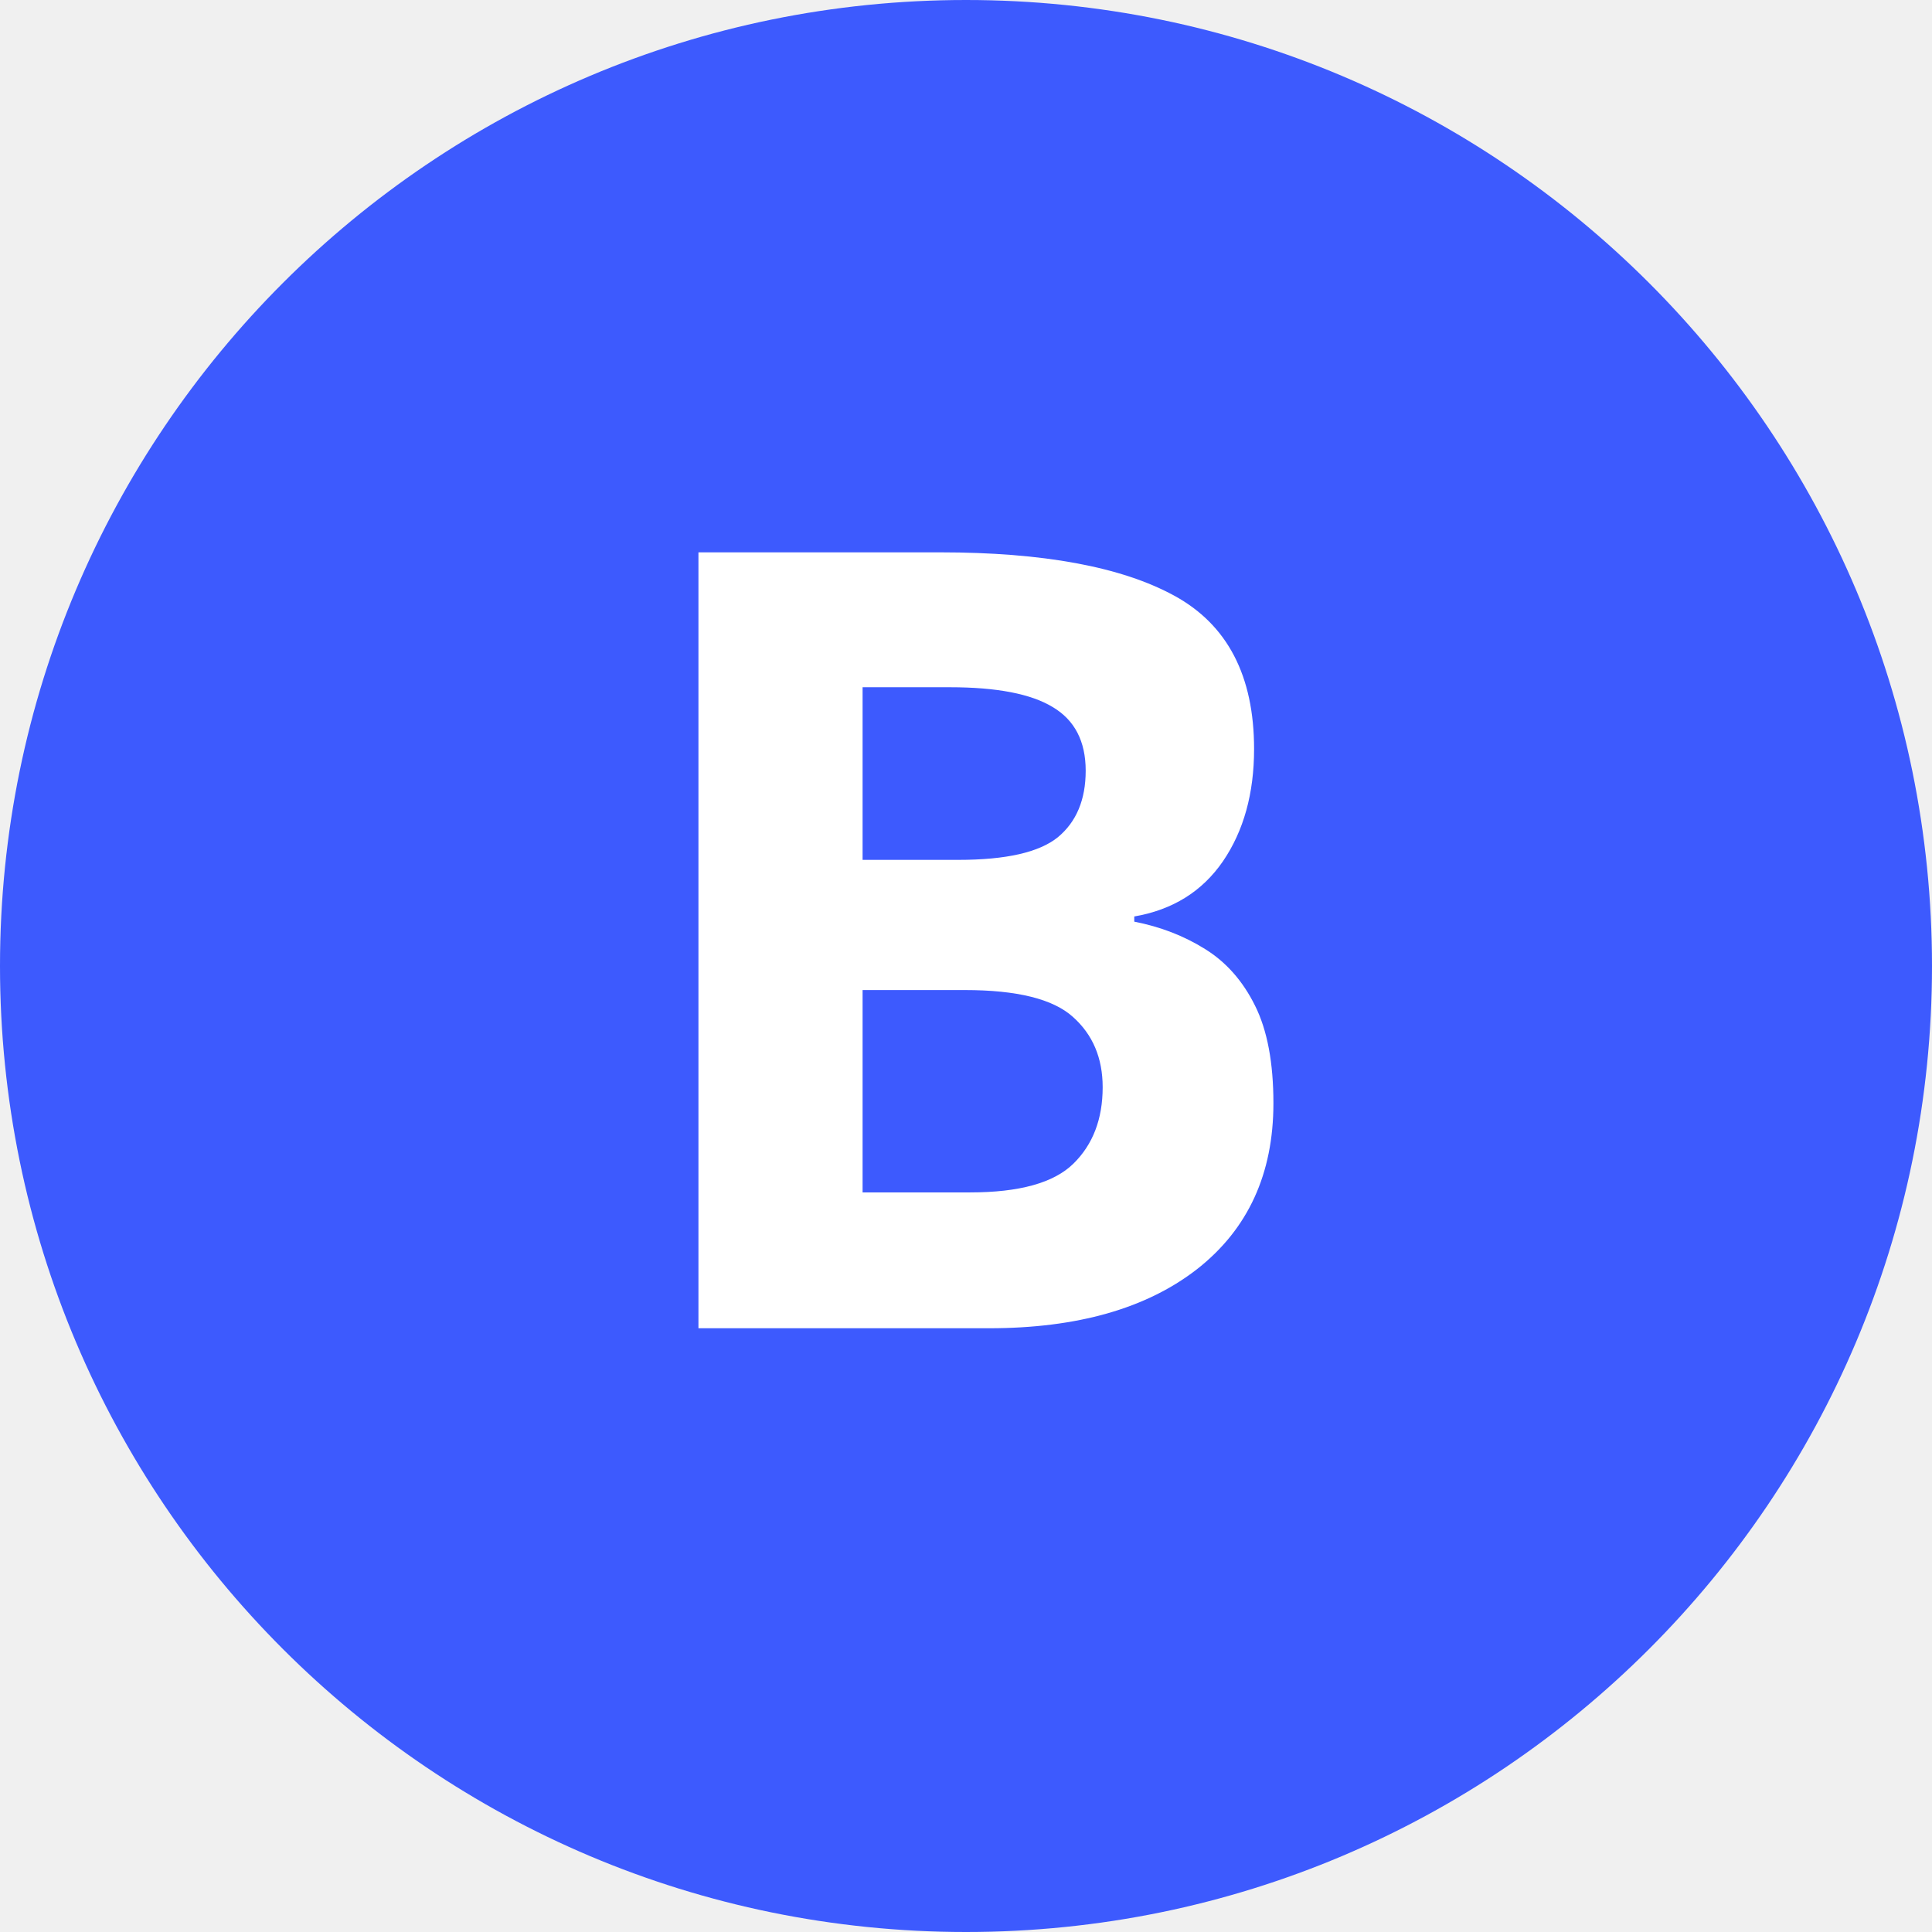
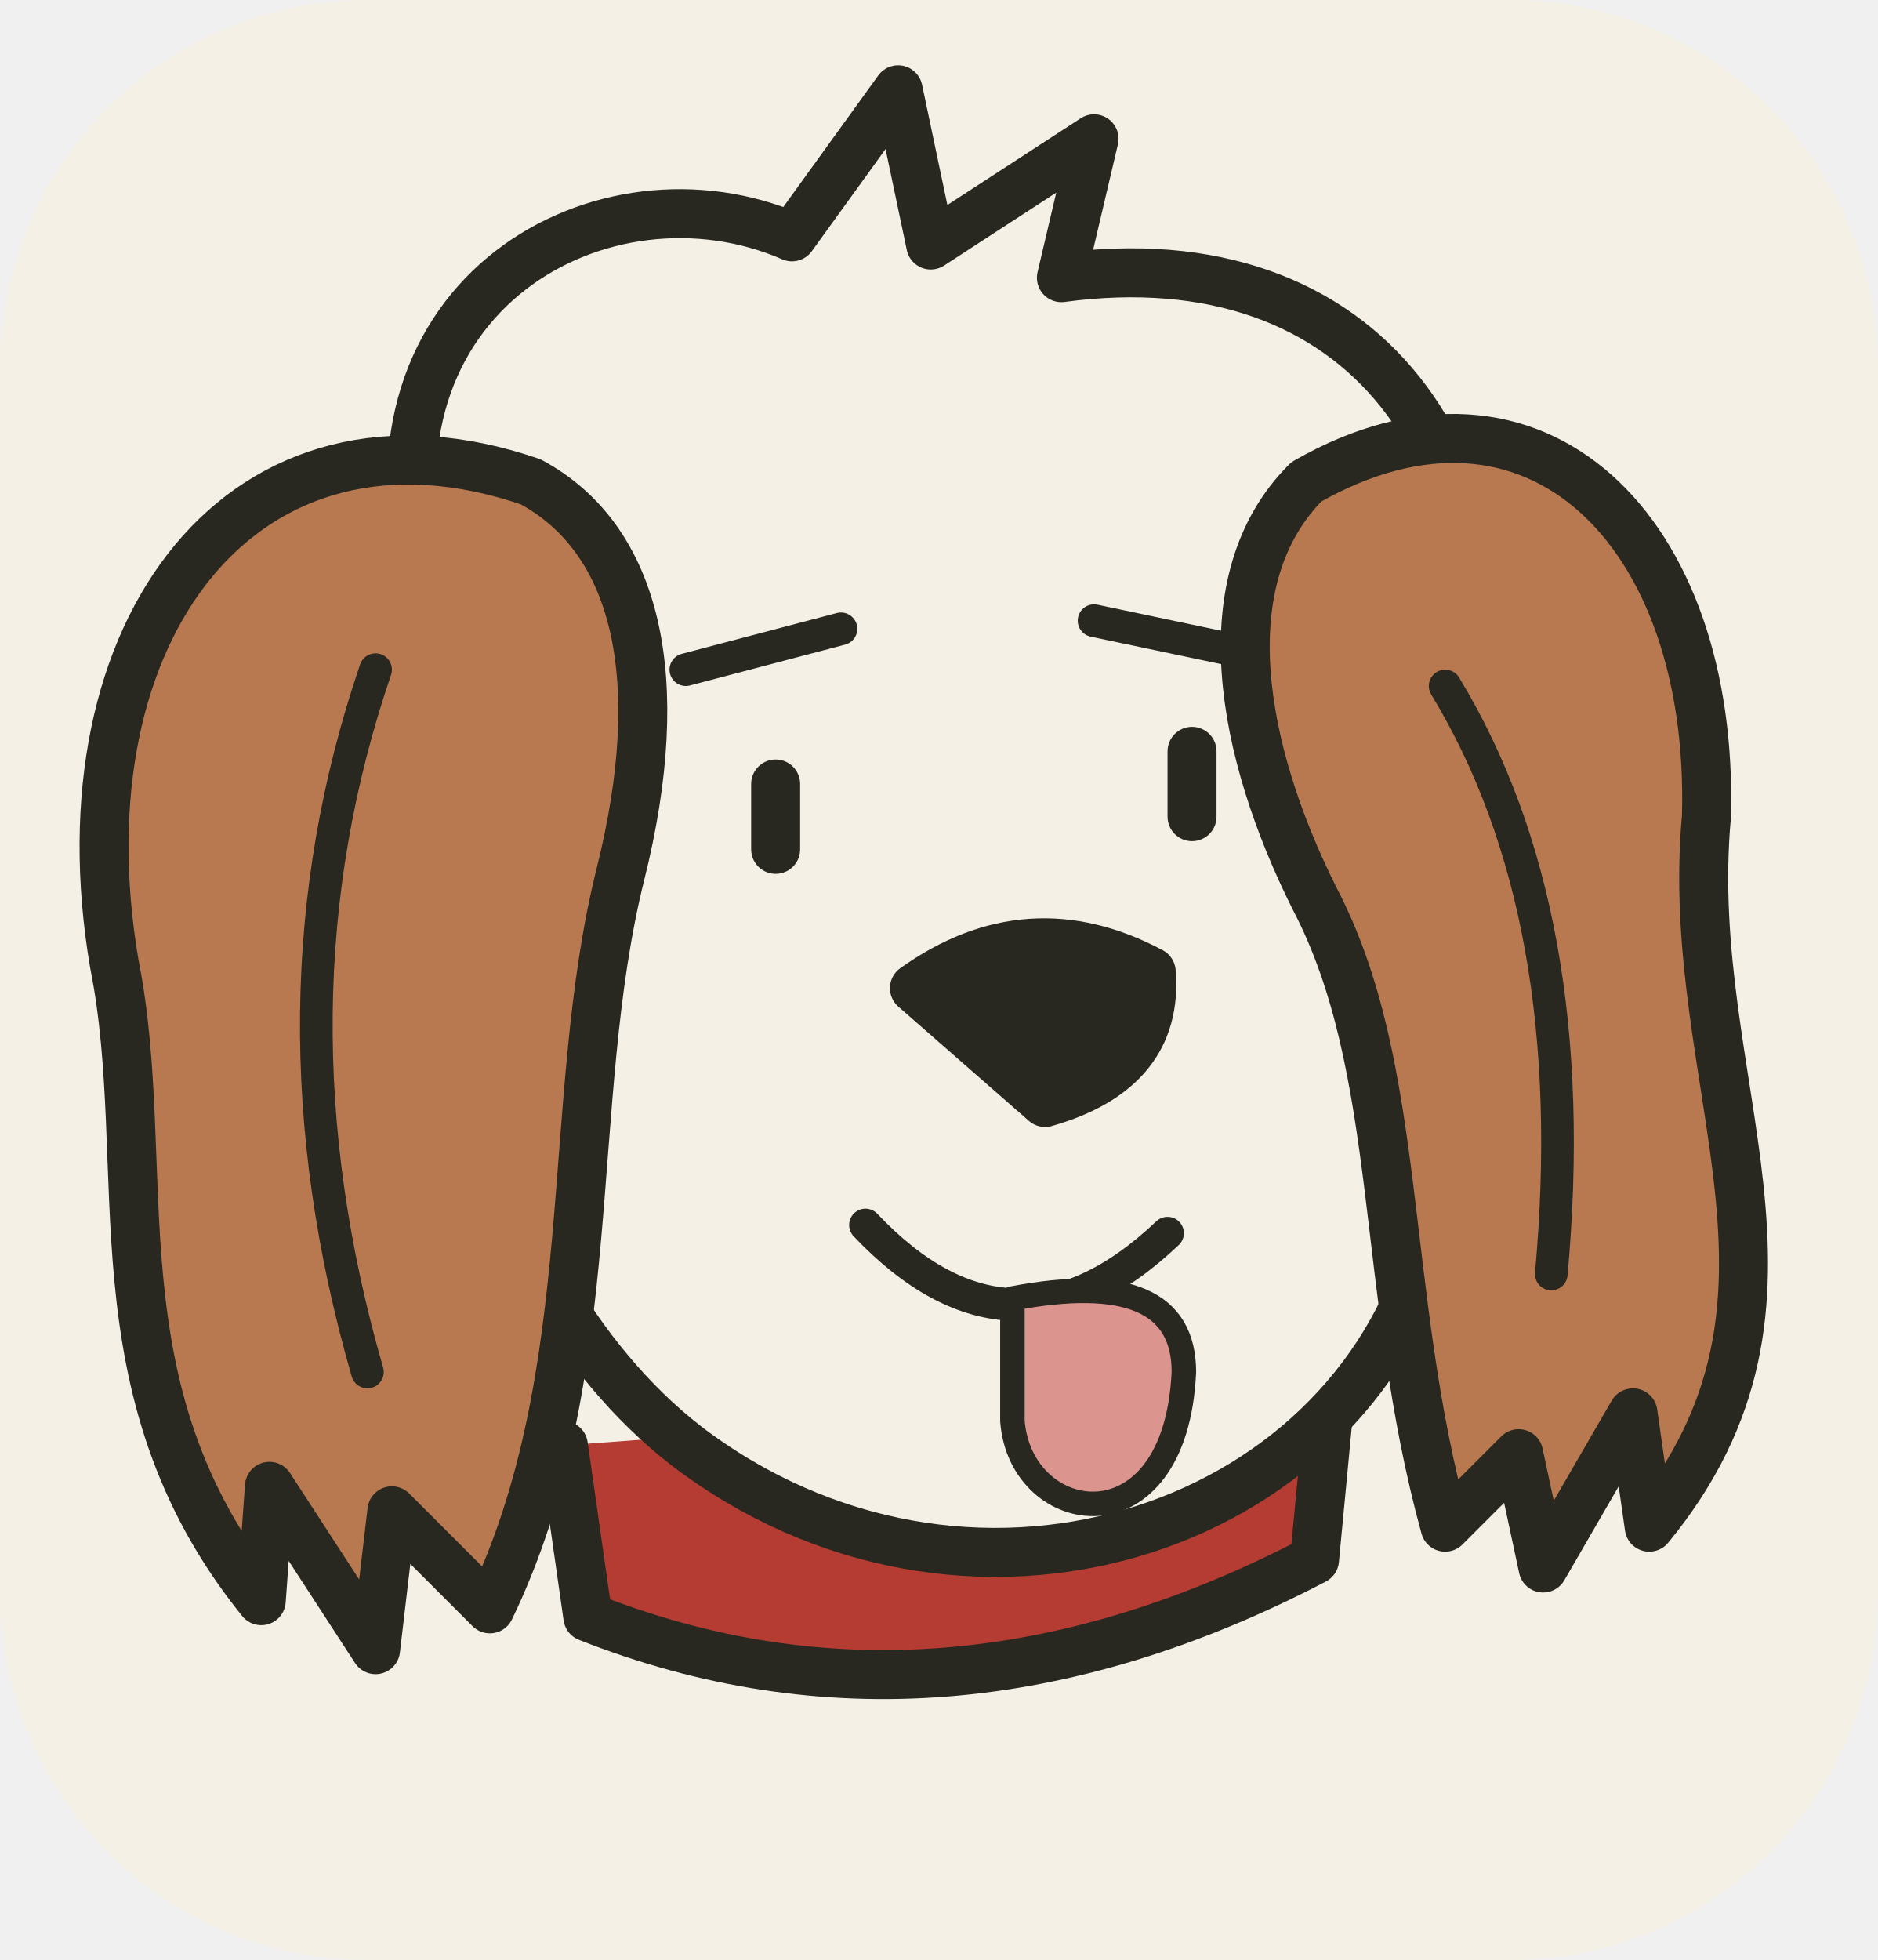
- <svg xmlns="http://www.w3.org/2000/svg" viewBox="0 0 64 64">
-   <circle cx="32" cy="32" r="32" fill="#3D5AFE" />
-   <text x="32" y="44" text-anchor="middle" font-family="Bricolage Grotesque, Arial Black, sans-serif" font-weight="800" font-size="36" fill="#fff">B</text>
+ <svg xmlns="http://www.w3.org/2000/svg" viewBox="105 48 230 240">
+   <rect x="105" y="48" width="230" height="240" rx="45" fill="#f4f0e6" />
+   <g stroke="#292820" stroke-width="6" stroke-linecap="round" stroke-linejoin="round">
+     <path d="M174 225L177 246Q220 263 266 239L268 218" fill="#b43c32" />
+     <path d="M157 119C148 84 179 67 202 77L215 59L219 78L239 65L235 82C272 77 292 104 285 143L280 200C270 236 223 251 189 225C162 204 152 156 157 119Z" fill="#f4f0e6" />
+     <path d="M170 107C135 95 112 125 119 166C124 191 116 218 137 244L138 230L151 250L153 233L165 245C179 216 174 183 181 155C187 131 183 114 170 107ZM265 107C293 91 315 113 314 148C311 181 330 207 307 235L305 221L294 240L291 226L282 235C274 206 277 179 266 158C257 140 253 119 265 107Z" fill="#b97950" />
+     <path d="M151 130Q137 171 150 216M282 132Q299 160 295 204M189 130L208 125M239 124L258 128" fill="none" stroke-width="4" />
+     <path d="M200 144v8m51-12v8" />
+     <path d="M217 169Q231 159 246 167Q247 179 233 183Z" fill="#292820" />
+     <path d="M211 198Q229 217 248 199" fill="none" stroke-width="4" />
+     <path d="M229 207Q250 203 250 216C249 238 230 235 229 222Z" fill="#dc958e" stroke-width="3" />
+   </g>
</svg>
